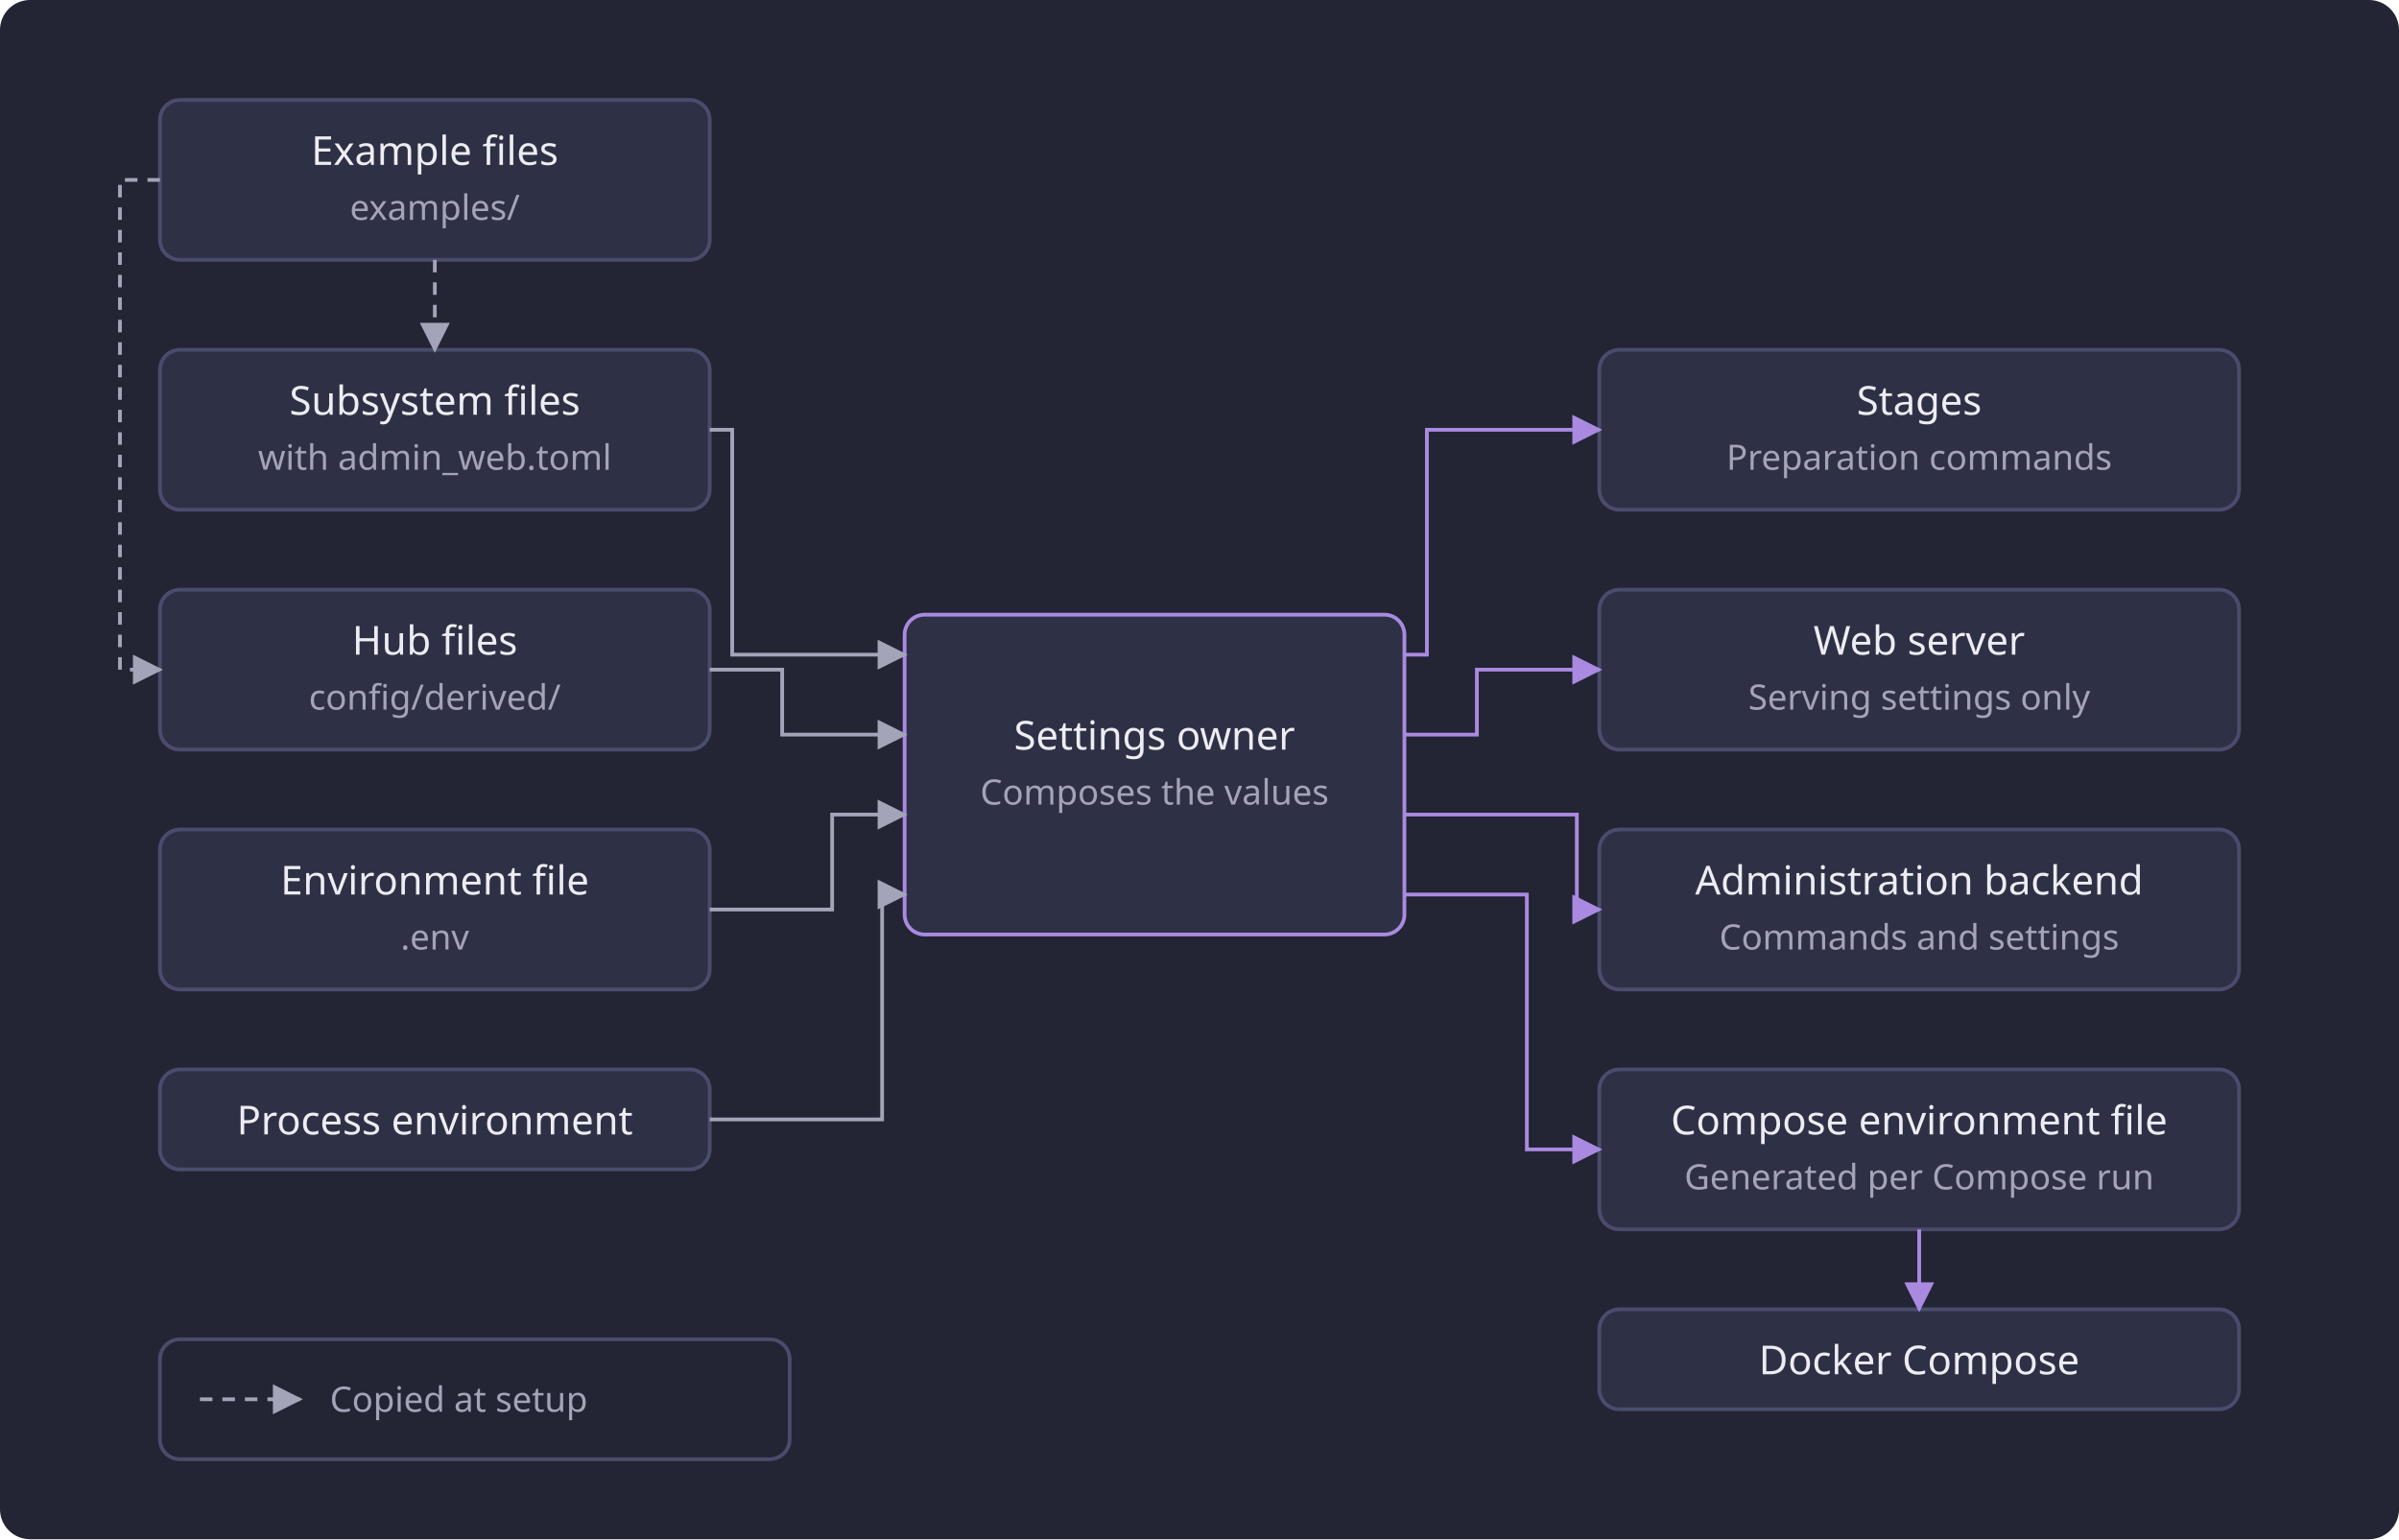
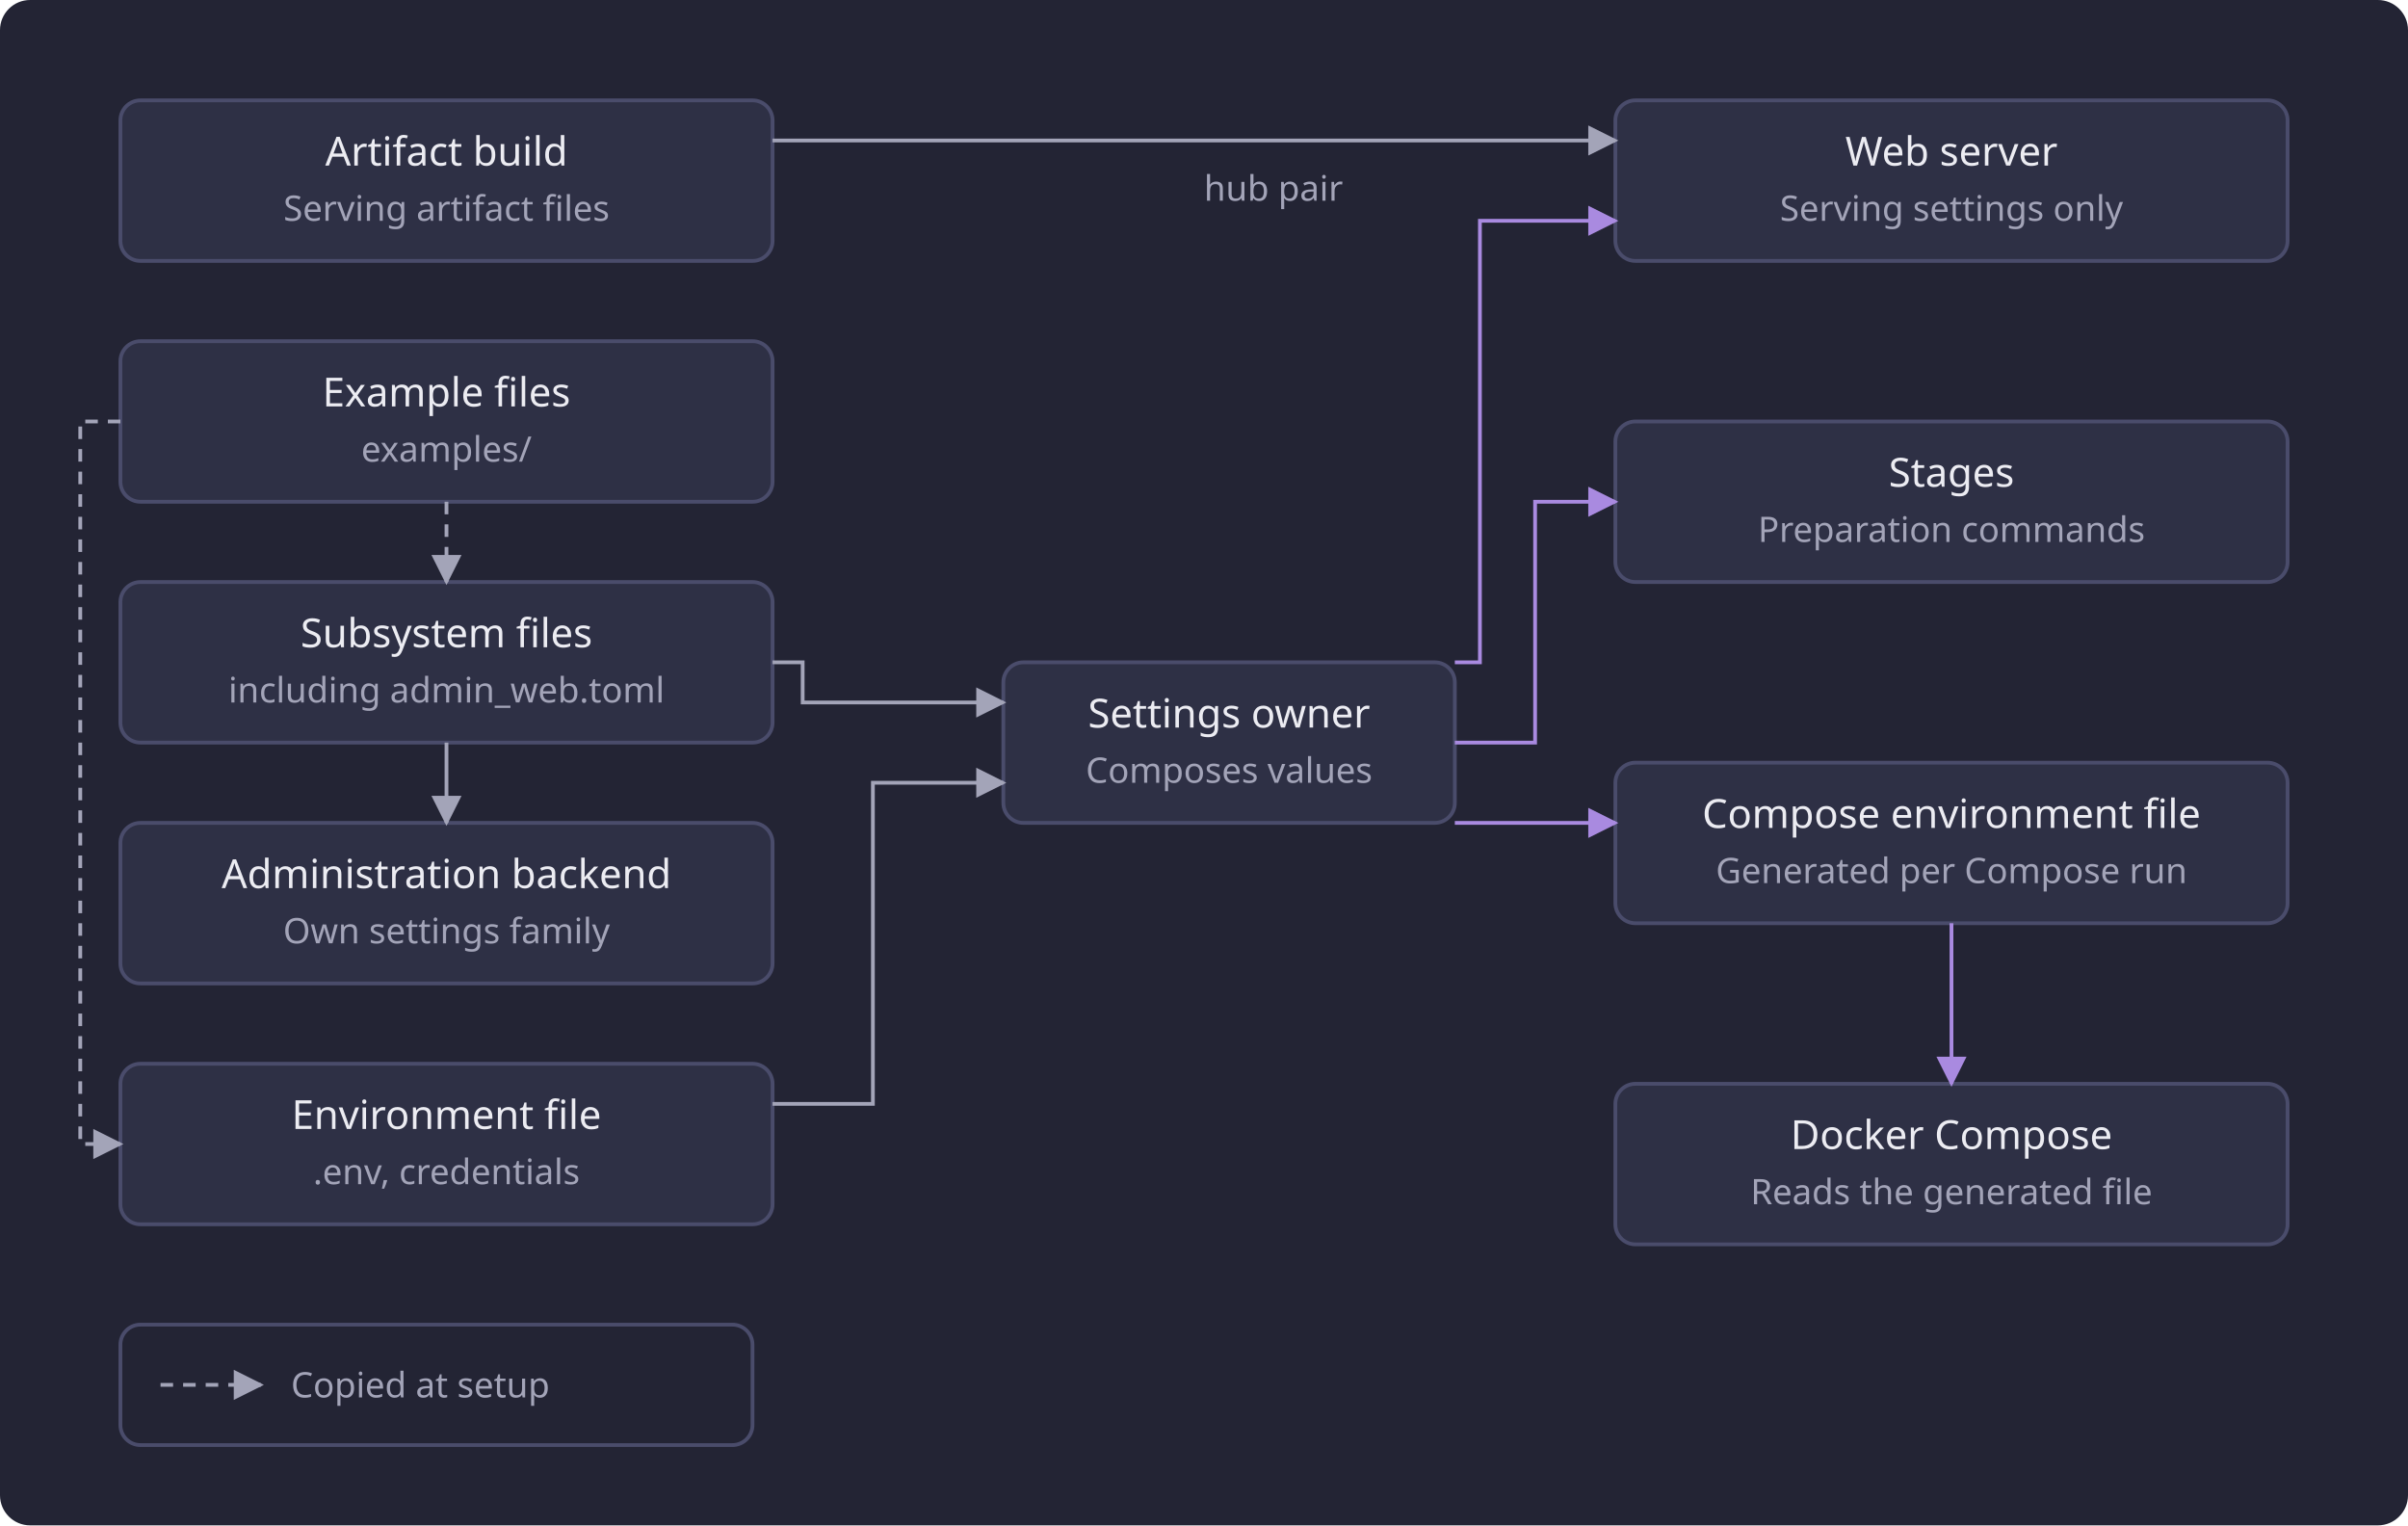
- <svg xmlns="http://www.w3.org/2000/svg" viewBox="0 0 960 616" role="img" aria-labelledby="t d" font-family="system-ui, sans-serif">
+ <svg xmlns="http://www.w3.org/2000/svg" viewBox="0 0 960 608" role="img" aria-labelledby="t d" font-family="system-ui, sans-serif">
  <defs>
    <marker id="arrow" viewBox="0 0 10 10" refX="9" refY="5" markerWidth="8" markerHeight="8" orient="auto-start-reverse">
      <path d="M0 0 L10 5 L0 10 z" fill="#a3a4b8" />
    </marker>
    <marker id="arrow-accent" viewBox="0 0 10 10" refX="9" refY="5" markerWidth="8" markerHeight="8" orient="auto-start-reverse">
      <path d="M0 0 L10 5 L0 10 z" fill="#a98ae0" />
    </marker>
  </defs>
-   <rect width="960" height="616" rx="12" fill="#232434" />
-   <rect x="64" y="40" width="220" height="64" rx="8" fill="#2e3045" stroke="#4a4c6b" stroke-width="1.5" />
-   <text x="174" y="66" text-anchor="middle" font-size="16" fill="#ececf2">Example files</text>
-   <text x="174" y="88" text-anchor="middle" font-size="14" fill="#a3a4b8">examples/</text>
-   <rect x="64" y="140" width="220" height="64" rx="8" fill="#2e3045" stroke="#4a4c6b" stroke-width="1.5" />
-   <text x="174" y="166" text-anchor="middle" font-size="16" fill="#ececf2">Subsystem files</text>
-   <text x="174" y="188" text-anchor="middle" font-size="14" fill="#a3a4b8">with admin_web.toml</text>
-   <rect x="64" y="236" width="220" height="64" rx="8" fill="#2e3045" stroke="#4a4c6b" stroke-width="1.5" />
-   <text x="174" y="262" text-anchor="middle" font-size="16" fill="#ececf2">Hub files</text>
-   <text x="174" y="284" text-anchor="middle" font-size="14" fill="#a3a4b8">config/derived/</text>
-   <rect x="64" y="332" width="220" height="64" rx="8" fill="#2e3045" stroke="#4a4c6b" stroke-width="1.5" />
-   <text x="174" y="358" text-anchor="middle" font-size="16" fill="#ececf2">Environment file</text>
-   <text x="174" y="380" text-anchor="middle" font-size="14" fill="#a3a4b8">.env</text>
-   <rect x="64" y="428" width="220" height="40" rx="8" fill="#2e3045" stroke="#4a4c6b" stroke-width="1.5" />
-   <text x="174" y="454" text-anchor="middle" font-size="16" fill="#ececf2">Process environment</text>
-   <rect x="362" y="246" width="200" height="128" rx="8" fill="#2e3045" stroke="#a98ae0" stroke-width="1.5" />
-   <text x="462" y="300" text-anchor="middle" font-size="16" fill="#ececf2">Settings owner</text>
-   <text x="462" y="322" text-anchor="middle" font-size="14" fill="#a3a4b8">Composes the values</text>
-   <rect x="640" y="140" width="256" height="64" rx="8" fill="#2e3045" stroke="#4a4c6b" stroke-width="1.5" />
-   <text x="768" y="166" text-anchor="middle" font-size="16" fill="#ececf2">Stages</text>
-   <text x="768" y="188" text-anchor="middle" font-size="14" fill="#a3a4b8">Preparation commands</text>
-   <rect x="640" y="236" width="256" height="64" rx="8" fill="#2e3045" stroke="#4a4c6b" stroke-width="1.5" />
-   <text x="768" y="262" text-anchor="middle" font-size="16" fill="#ececf2">Web server</text>
-   <text x="768" y="284" text-anchor="middle" font-size="14" fill="#a3a4b8">Serving settings only</text>
-   <rect x="640" y="332" width="256" height="64" rx="8" fill="#2e3045" stroke="#4a4c6b" stroke-width="1.5" />
-   <text x="768" y="358" text-anchor="middle" font-size="16" fill="#ececf2">Administration backend</text>
-   <text x="768" y="380" text-anchor="middle" font-size="14" fill="#a3a4b8">Commands and settings</text>
-   <rect x="640" y="428" width="256" height="64" rx="8" fill="#2e3045" stroke="#4a4c6b" stroke-width="1.5" />
-   <text x="768" y="454" text-anchor="middle" font-size="16" fill="#ececf2">Compose environment file</text>
-   <text x="768" y="476" text-anchor="middle" font-size="14" fill="#a3a4b8">Generated per Compose run</text>
-   <rect x="640" y="524" width="256" height="40" rx="8" fill="#2e3045" stroke="#4a4c6b" stroke-width="1.5" />
-   <text x="768" y="550" text-anchor="middle" font-size="16" fill="#ececf2">Docker Compose</text>
-   <line x1="174" y1="104" x2="174" y2="140" stroke="#a3a4b8" stroke-width="1.5" stroke-dasharray="5 4" marker-end="url(#arrow)" />
-   <polyline points="64,72 48,72 48,268 64,268" fill="none" stroke="#a3a4b8" stroke-width="1.5" stroke-dasharray="5 4" marker-end="url(#arrow)" />
-   <polyline points="284,172 293,172 293,262 362,262" fill="none" stroke="#a3a4b8" stroke-width="1.5" marker-end="url(#arrow)" />
-   <polyline points="284,268 313,268 313,294 362,294" fill="none" stroke="#a3a4b8" stroke-width="1.5" marker-end="url(#arrow)" />
-   <polyline points="284,364 333,364 333,326 362,326" fill="none" stroke="#a3a4b8" stroke-width="1.5" marker-end="url(#arrow)" />
-   <polyline points="284,448 353,448 353,358 362,358" fill="none" stroke="#a3a4b8" stroke-width="1.5" marker-end="url(#arrow)" />
-   <polyline points="562,262 571,262 571,172 640,172" fill="none" stroke="#a98ae0" stroke-width="1.5" marker-end="url(#arrow-accent)" />
-   <polyline points="562,294 591,294 591,268 640,268" fill="none" stroke="#a98ae0" stroke-width="1.5" marker-end="url(#arrow-accent)" />
-   <polyline points="562,326 631,326 631,364 640,364" fill="none" stroke="#a98ae0" stroke-width="1.5" marker-end="url(#arrow-accent)" />
-   <polyline points="562,358 611,358 611,460 640,460" fill="none" stroke="#a98ae0" stroke-width="1.5" marker-end="url(#arrow-accent)" />
-   <line x1="768" y1="492" x2="768" y2="524" stroke="#a98ae0" stroke-width="1.5" marker-end="url(#arrow-accent)" />
-   <rect x="64" y="536" width="252" height="48" rx="8" fill="none" stroke="#4a4c6b" stroke-width="1.5" />
-   <line x1="80" y1="560" x2="120" y2="560" stroke="#a3a4b8" stroke-width="1.5" stroke-dasharray="5 4" marker-end="url(#arrow)" />
-   <text x="132" y="565" font-size="14" fill="#a3a4b8">Copied at setup</text>
+   <rect width="960" height="608" rx="12" fill="#232434" />
+   <rect x="48" y="40" width="260" height="64" rx="8" fill="#2e3045" stroke="#4a4c6b" stroke-width="1.5" />
+   <text x="178" y="66" text-anchor="middle" font-size="16" fill="#ececf2">Artifact build</text>
+   <text x="178" y="88" text-anchor="middle" font-size="14" fill="#a3a4b8">Serving artifact files</text>
+   <rect x="48" y="136" width="260" height="64" rx="8" fill="#2e3045" stroke="#4a4c6b" stroke-width="1.5" />
+   <text x="178" y="162" text-anchor="middle" font-size="16" fill="#ececf2">Example files</text>
+   <text x="178" y="184" text-anchor="middle" font-size="14" fill="#a3a4b8">examples/</text>
+   <rect x="48" y="232" width="260" height="64" rx="8" fill="#2e3045" stroke="#4a4c6b" stroke-width="1.5" />
+   <text x="178" y="258" text-anchor="middle" font-size="16" fill="#ececf2">Subsystem files</text>
+   <text x="178" y="280" text-anchor="middle" font-size="14" fill="#a3a4b8">including admin_web.toml</text>
+   <rect x="48" y="328" width="260" height="64" rx="8" fill="#2e3045" stroke="#4a4c6b" stroke-width="1.5" />
+   <text x="178" y="354" text-anchor="middle" font-size="16" fill="#ececf2">Administration backend</text>
+   <text x="178" y="376" text-anchor="middle" font-size="14" fill="#a3a4b8">Own settings family</text>
+   <rect x="48" y="424" width="260" height="64" rx="8" fill="#2e3045" stroke="#4a4c6b" stroke-width="1.5" />
+   <text x="178" y="450" text-anchor="middle" font-size="16" fill="#ececf2">Environment file</text>
+   <text x="178" y="472" text-anchor="middle" font-size="14" fill="#a3a4b8">.env, credentials</text>
+   <rect x="400" y="264" width="180" height="64" rx="8" fill="#2e3045" stroke="#4a4c6b" stroke-width="1.5" />
+   <text x="490" y="290" text-anchor="middle" font-size="16" fill="#ececf2">Settings owner</text>
+   <text x="490" y="312" text-anchor="middle" font-size="14" fill="#a3a4b8">Composes values</text>
+   <rect x="644" y="40" width="268" height="64" rx="8" fill="#2e3045" stroke="#4a4c6b" stroke-width="1.5" />
+   <text x="778" y="66" text-anchor="middle" font-size="16" fill="#ececf2">Web server</text>
+   <text x="778" y="88" text-anchor="middle" font-size="14" fill="#a3a4b8">Serving settings only</text>
+   <rect x="644" y="168" width="268" height="64" rx="8" fill="#2e3045" stroke="#4a4c6b" stroke-width="1.5" />
+   <text x="778" y="194" text-anchor="middle" font-size="16" fill="#ececf2">Stages</text>
+   <text x="778" y="216" text-anchor="middle" font-size="14" fill="#a3a4b8">Preparation commands</text>
+   <rect x="644" y="304" width="268" height="64" rx="8" fill="#2e3045" stroke="#4a4c6b" stroke-width="1.5" />
+   <text x="778" y="330" text-anchor="middle" font-size="16" fill="#ececf2">Compose environment file</text>
+   <text x="778" y="352" text-anchor="middle" font-size="14" fill="#a3a4b8">Generated per Compose run</text>
+   <rect x="644" y="432" width="268" height="64" rx="8" fill="#2e3045" stroke="#4a4c6b" stroke-width="1.5" />
+   <text x="778" y="458" text-anchor="middle" font-size="16" fill="#ececf2">Docker Compose</text>
+   <text x="778" y="480" text-anchor="middle" font-size="14" fill="#a3a4b8">Reads the generated file</text>
+   <line x1="178" y1="200" x2="178" y2="232" stroke="#a3a4b8" stroke-width="1.5" stroke-dasharray="5 4" marker-end="url(#arrow)" />
+   <line x1="178" y1="296" x2="178" y2="328" stroke="#a3a4b8" stroke-width="1.5" marker-end="url(#arrow)" />
+   <polyline points="48,168 32,168 32,456 48,456" fill="none" stroke="#a3a4b8" stroke-width="1.5" stroke-dasharray="5 4" marker-end="url(#arrow)" />
+   <polyline points="308,264 320,264 320,280 400,280" fill="none" stroke="#a3a4b8" stroke-width="1.5" marker-end="url(#arrow)" />
+   <polyline points="308,440 348,440 348,312 400,312" fill="none" stroke="#a3a4b8" stroke-width="1.5" marker-end="url(#arrow)" />
+   <polyline points="308,56 644,56" fill="none" stroke="#a3a4b8" stroke-width="1.5" marker-end="url(#arrow)" />
+   <text x="480" y="80" font-size="14" fill="#a3a4b8">hub pair</text>
+   <polyline points="580,264 590,264 590,88 644,88" fill="none" stroke="#a98ae0" stroke-width="1.5" marker-end="url(#arrow-accent)" />
+   <polyline points="580,296 612,296 612,200 644,200" fill="none" stroke="#a98ae0" stroke-width="1.5" marker-end="url(#arrow-accent)" />
+   <line x1="580" y1="328" x2="644" y2="328" stroke="#a98ae0" stroke-width="1.5" marker-end="url(#arrow-accent)" />
+   <line x1="778" y1="368" x2="778" y2="432" stroke="#a98ae0" stroke-width="1.5" marker-end="url(#arrow-accent)" />
+   <rect x="48" y="528" width="252" height="48" rx="8" fill="none" stroke="#4a4c6b" stroke-width="1.5" />
+   <line x1="64" y1="552" x2="104" y2="552" stroke="#a3a4b8" stroke-width="1.5" stroke-dasharray="5 4" marker-end="url(#arrow)" />
+   <text x="116" y="557" font-size="14" fill="#a3a4b8">Copied at setup</text>
</svg>
